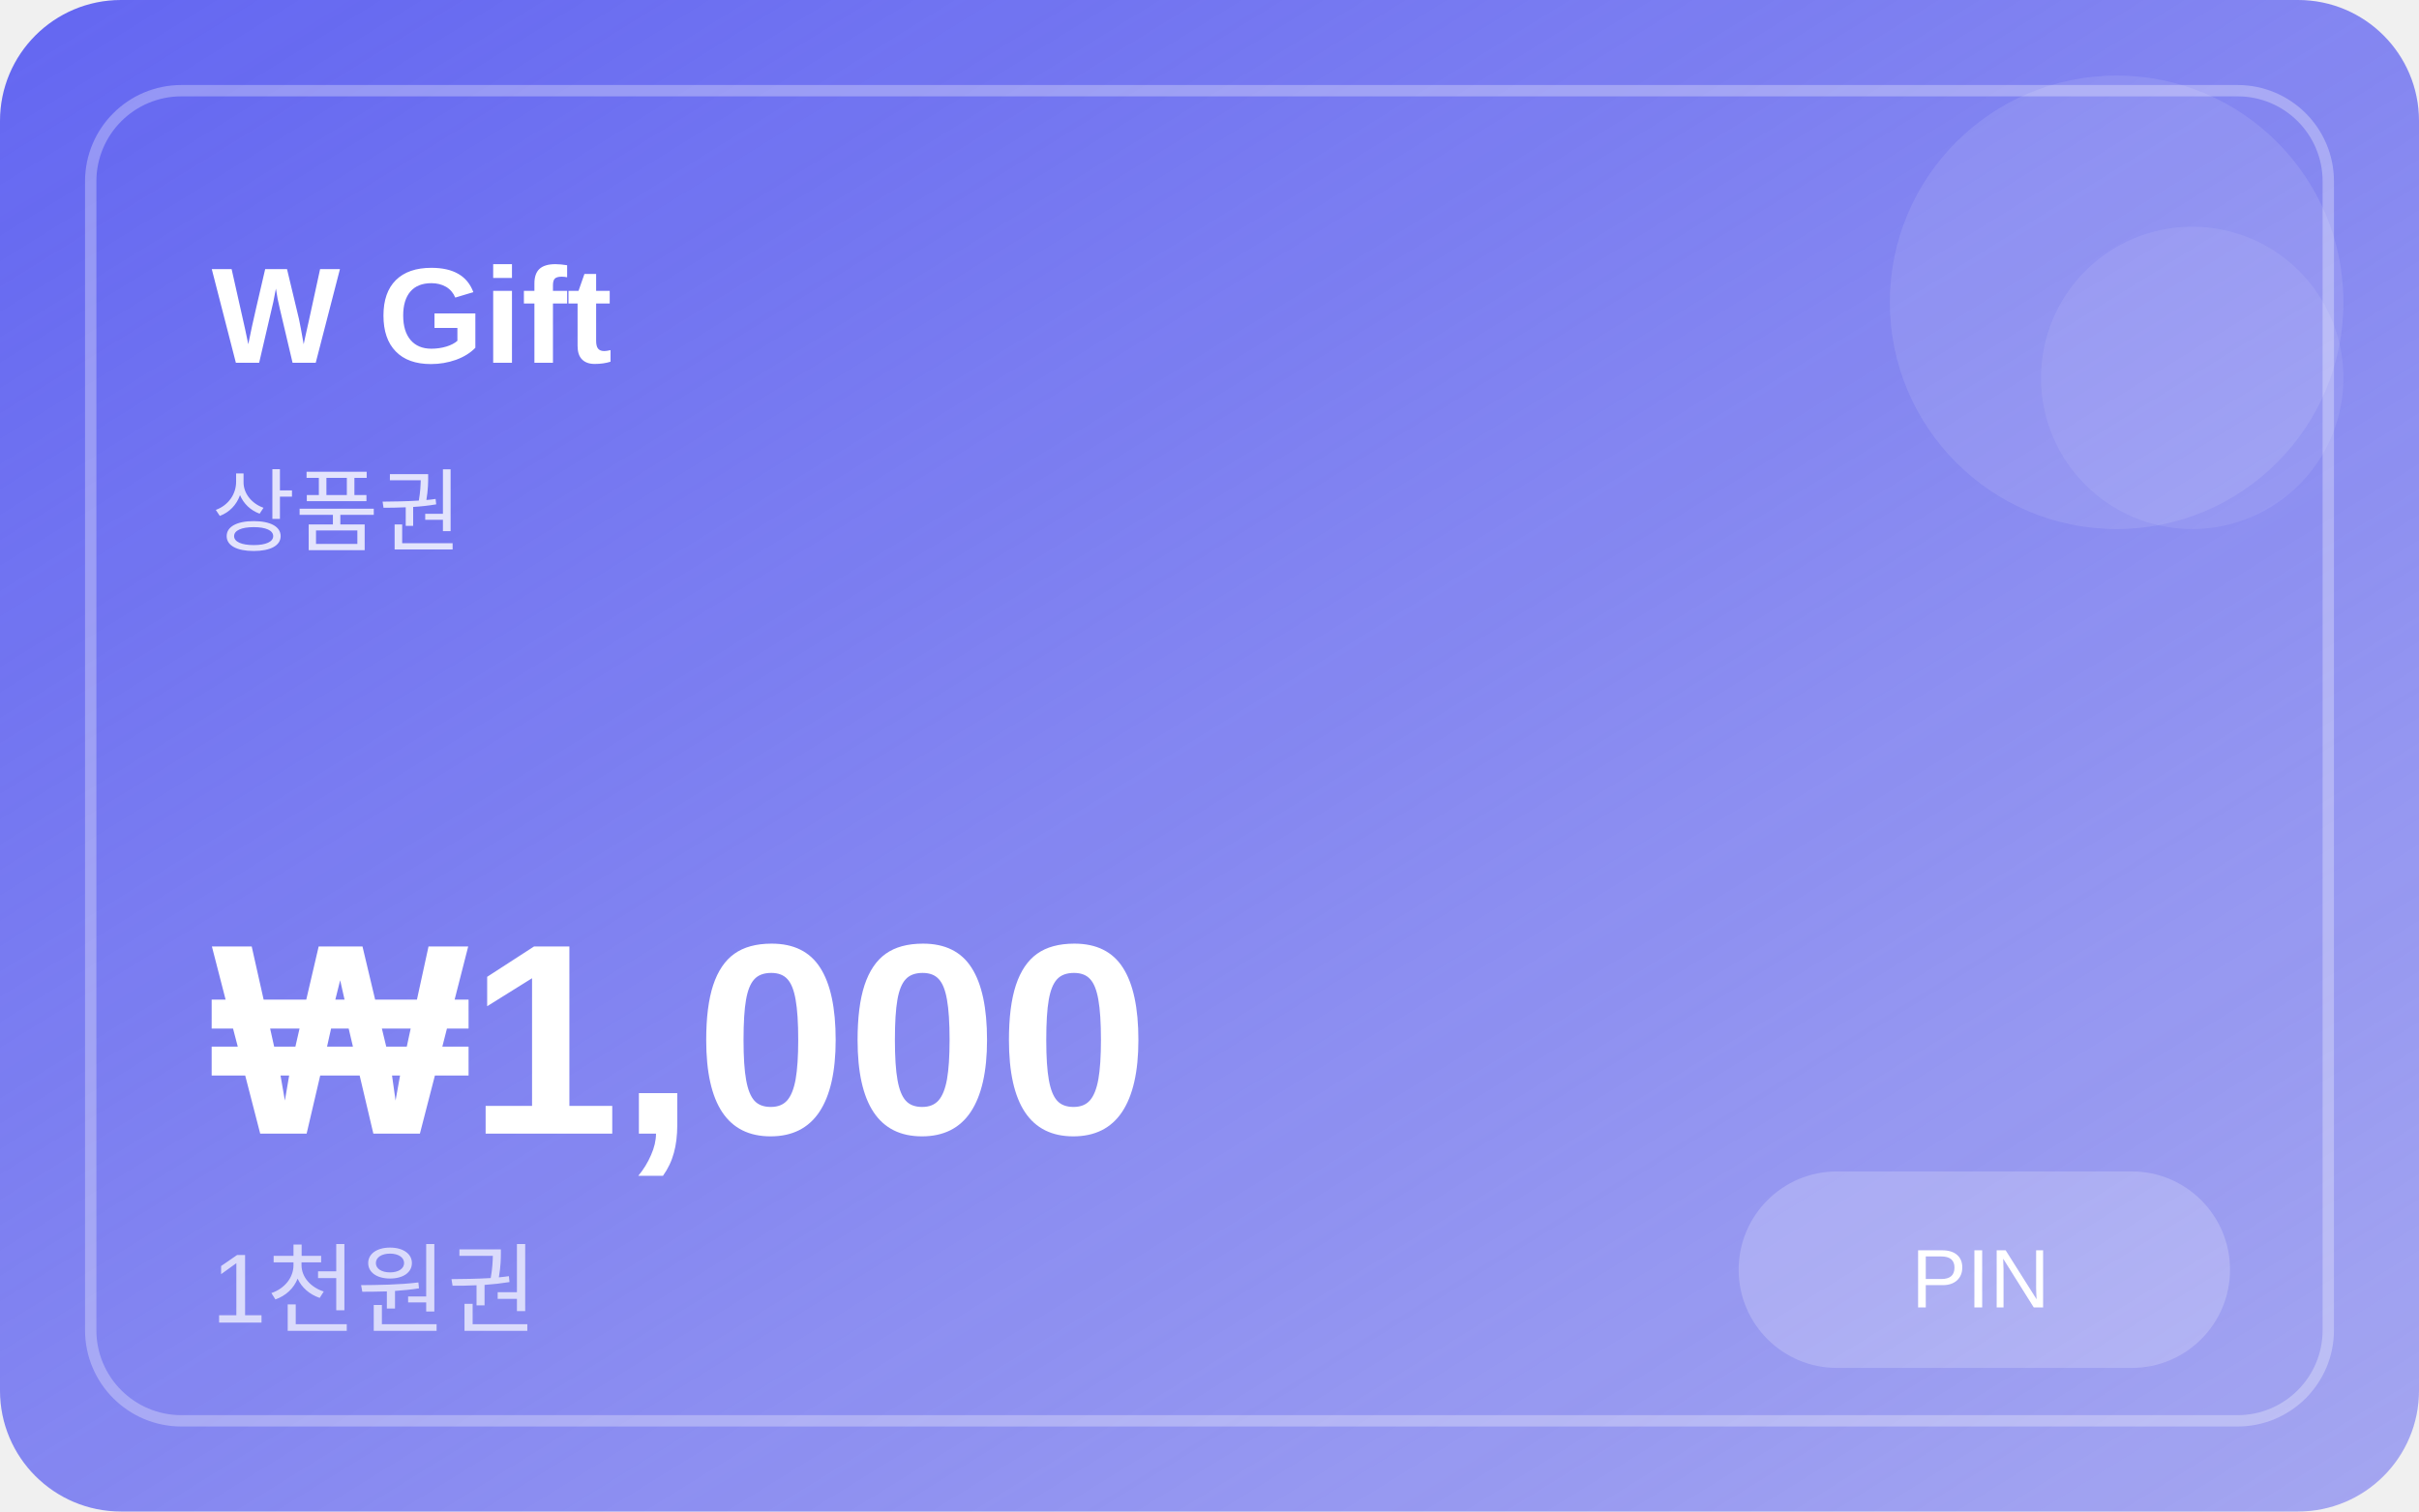
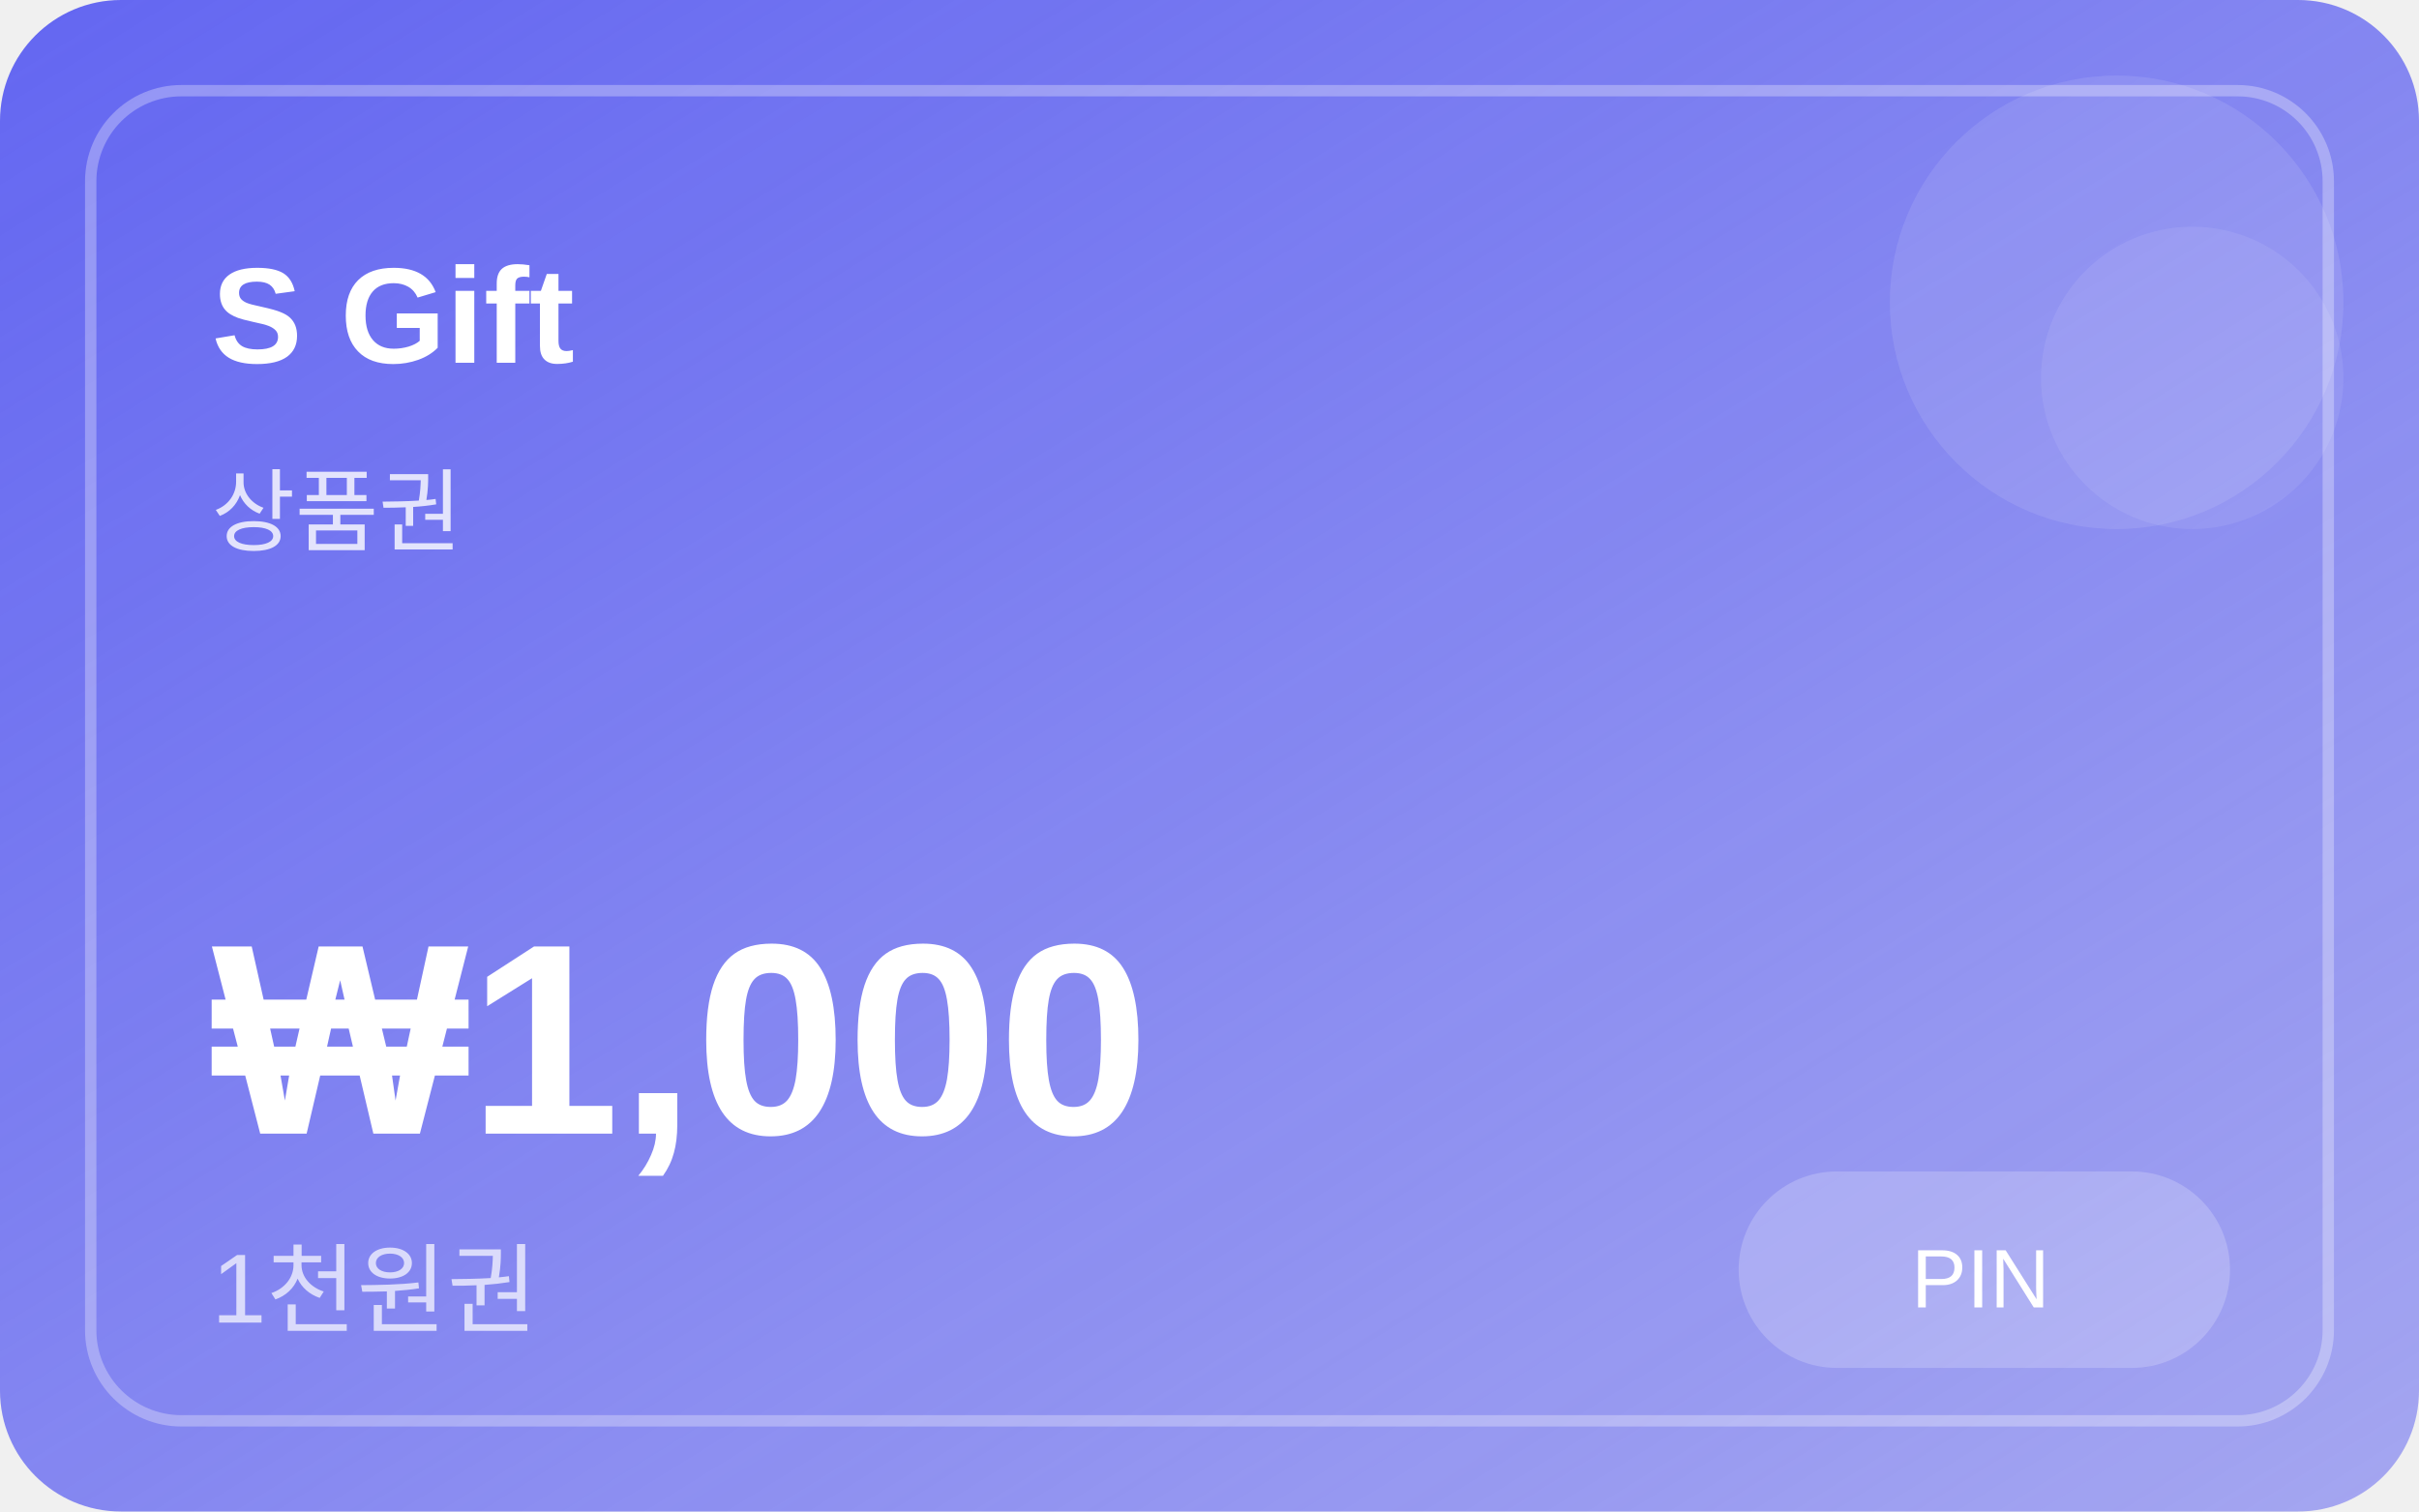
<svg xmlns="http://www.w3.org/2000/svg" viewBox="0 0 320 200" width="320" height="200">
  <defs>
    <linearGradient id="g" x1="0" y1="0" x2="1" y2="1">
      <stop offset="0%" stop-color="#6366F1" />
      <stop offset="100%" stop-color="#6366F188" />
    </linearGradient>
  </defs>
  <rect width="320" height="200" rx="16" fill="url(#g)" />
  <rect x="12" y="12" width="296" height="176" rx="12" fill="none" stroke="white" stroke-width="1.5" opacity="0.3" />
  <circle cx="280" cy="40" r="30" fill="white" opacity="0.1" />
  <circle cx="290" cy="50" r="20" fill="white" opacity="0.08" />
-   <text x="28" y="48" font-family="Arial,sans-serif" font-size="18" font-weight="bold" fill="white">W Gift</text>
+   <text x="28" y="48" font-family="Arial,sans-serif" font-size="18" font-weight="bold" fill="white">S Gift</text>
  <text x="28" y="72" font-family="Arial,sans-serif" font-size="12" fill="white" opacity="0.8">상품권</text>
  <text x="28" y="150" font-family="Arial,sans-serif" font-size="36" font-weight="bold" fill="white">₩1,000</text>
  <text x="28" y="175" font-family="Arial,sans-serif" font-size="13" fill="white" opacity="0.7">1천원권</text>
  <rect x="230" y="155" width="65" height="26" rx="13" fill="white" opacity="0.2" />
  <text x="262" y="173" text-anchor="middle" font-family="Arial,sans-serif" font-size="11" fill="white">PIN</text>
</svg>
